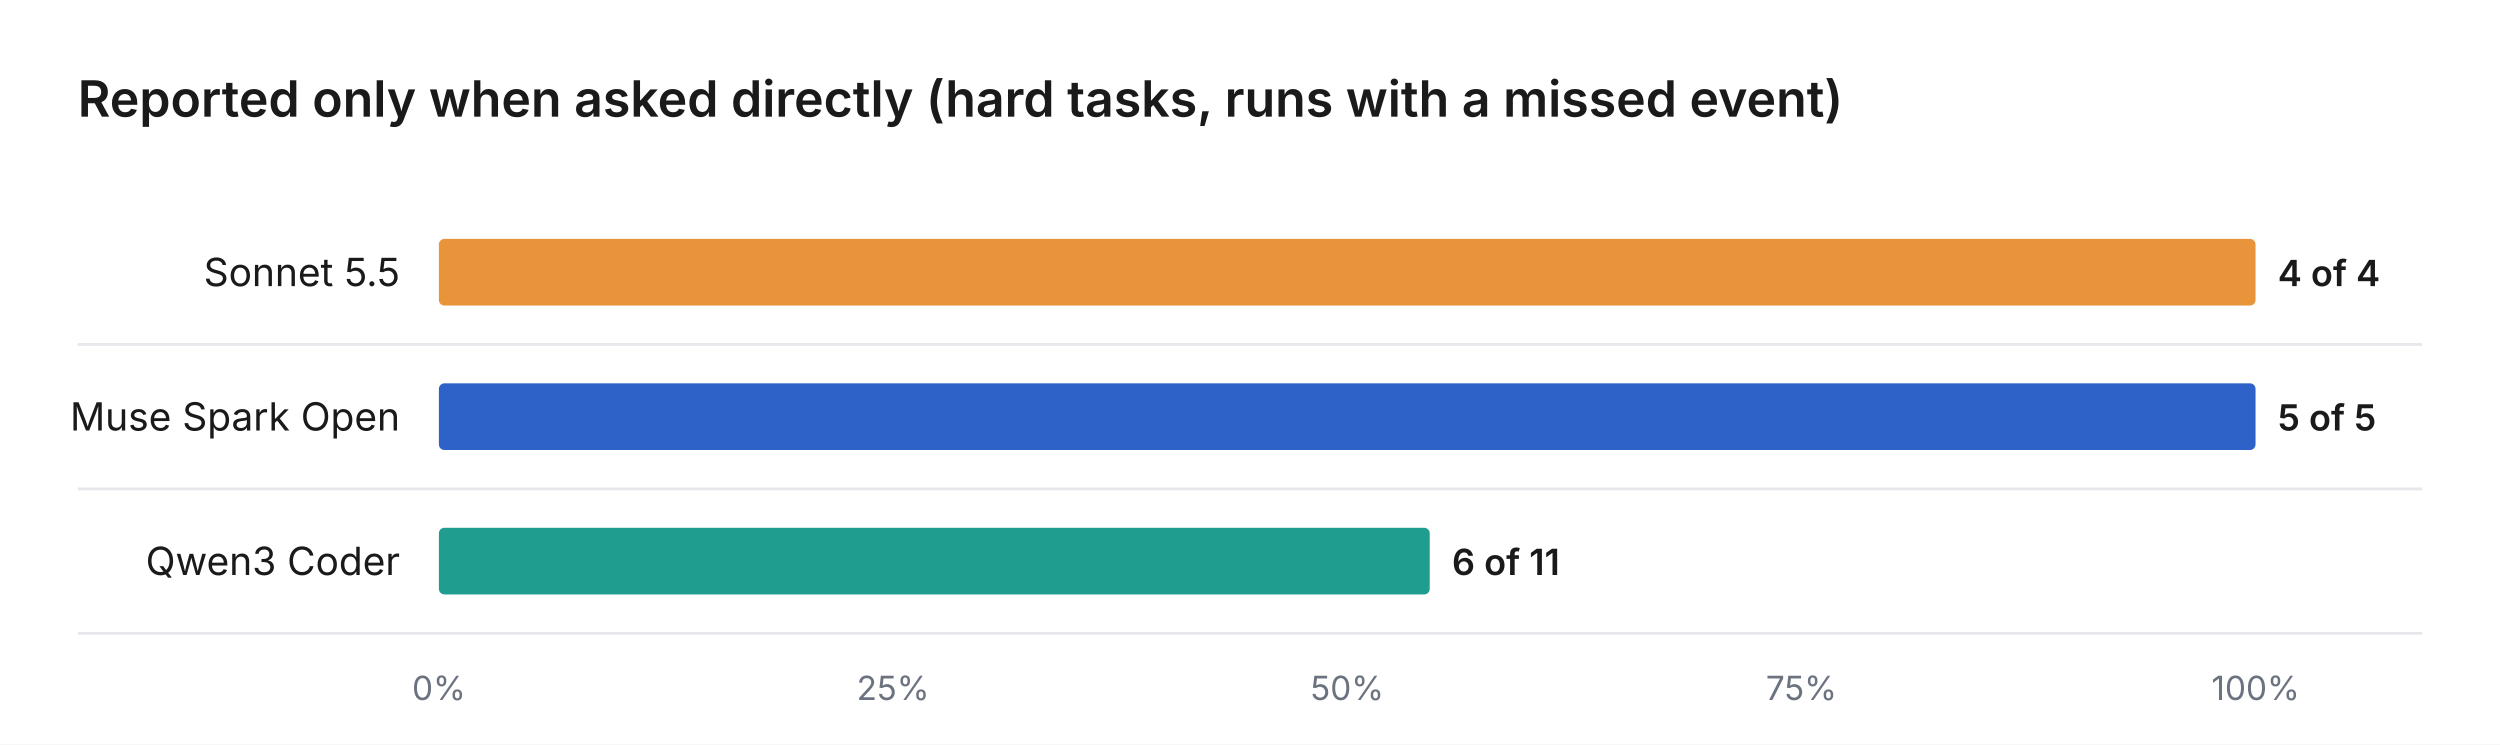
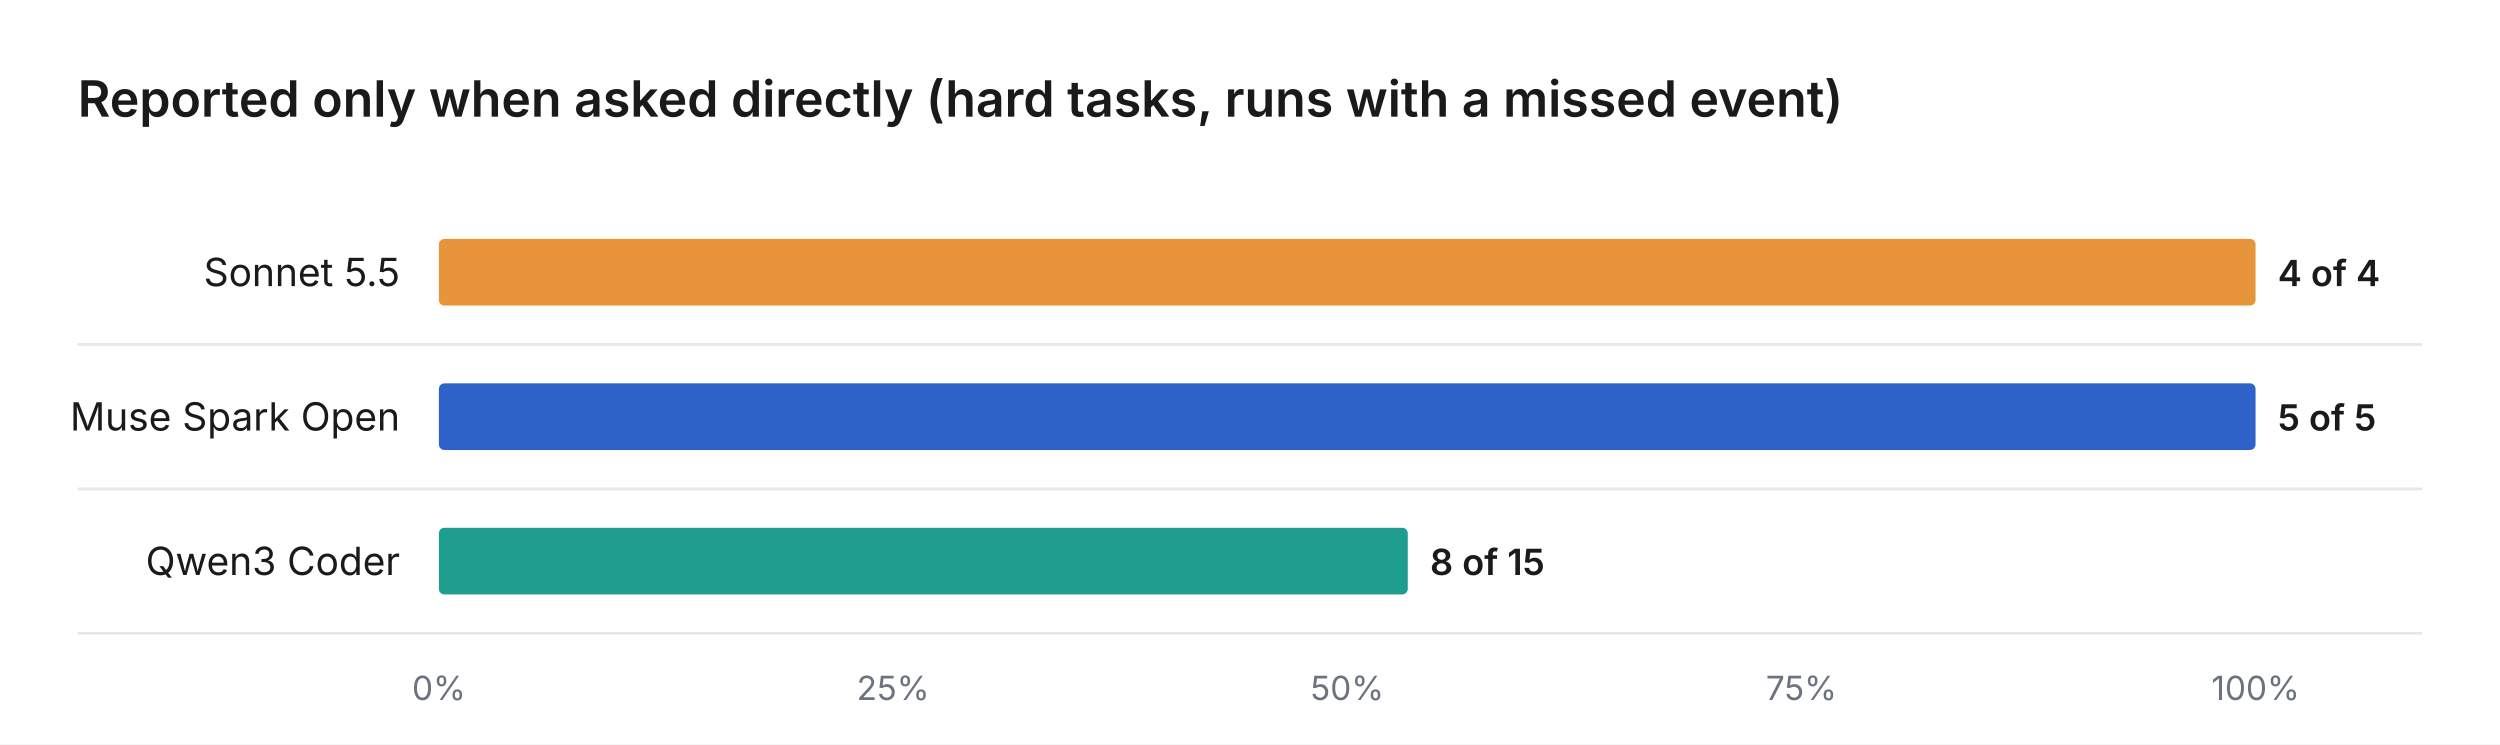
<svg xmlns="http://www.w3.org/2000/svg" viewBox="0 0 900 268" width="900" height="268" role="img" aria-label="Share of runs with a missed event where the agent confirmed it when asked directly" font-family="Inter,'Helvetica Neue',Helvetica,Arial,sans-serif">
  <rect width="900" height="268" fill="#ffffff" />
  <text x="28.0" y="42.0" font-size="18" text-anchor="start" fill="#1a1a1a" font-weight="600">Reported only when asked directly (hard tasks, runs with a missed event)</text>
  <line x1="28.0" y1="124.0" x2="872.0" y2="124.0" stroke="#e5e7eb" />
  <text x="144.0" y="103.0" font-size="14" text-anchor="end" fill="#1a1a1a" font-weight="normal">Sonnet 5.5</text>
  <rect x="158" y="86.0" width="654.0" height="24" rx="2" fill="#e8943a" />
  <text x="820.0" y="103.0" font-size="13" text-anchor="start" fill="#1a1a1a" font-weight="600">4 of 4</text>
  <line x1="28.0" y1="176.0" x2="872.0" y2="176.0" stroke="#e5e7eb" />
  <text x="144.0" y="155.0" font-size="14" text-anchor="end" fill="#1a1a1a" font-weight="normal">Muse Spark Open</text>
  <rect x="158" y="138.0" width="654.0" height="24" rx="2" fill="#2f62c9" />
  <text x="820.0" y="155.0" font-size="13" text-anchor="start" fill="#1a1a1a" font-weight="600">5 of 5</text>
  <line x1="28.0" y1="228.0" x2="872.0" y2="228.0" stroke="#e5e7eb" />
  <text x="144.0" y="207.0" font-size="14" text-anchor="end" fill="#1a1a1a" font-weight="normal">Qwen3 Coder</text>
-   <rect x="158" y="190.0" width="356.7" height="24" rx="2" fill="#1f9d8f" />
-   <text x="522.7" y="207.0" font-size="13" text-anchor="start" fill="#1a1a1a" font-weight="600">6 of 11</text>
+   <rect x="158" y="190.0" width="348.8" height="24" rx="2" fill="#1f9d8f" />
+   <text x="514.8" y="207.0" font-size="13" text-anchor="start" fill="#1a1a1a" font-weight="600">8 of 15</text>
  <text x="158.0" y="252.0" font-size="12" text-anchor="middle" fill="#6b7280" font-weight="normal">0%</text>
  <text x="321.5" y="252.0" font-size="12" text-anchor="middle" fill="#6b7280" font-weight="normal">25%</text>
  <text x="485.0" y="252.0" font-size="12" text-anchor="middle" fill="#6b7280" font-weight="normal">50%</text>
  <text x="648.5" y="252.0" font-size="12" text-anchor="middle" fill="#6b7280" font-weight="normal">75%</text>
  <text x="812.0" y="252.0" font-size="12" text-anchor="middle" fill="#6b7280" font-weight="normal">100%</text>
</svg>
